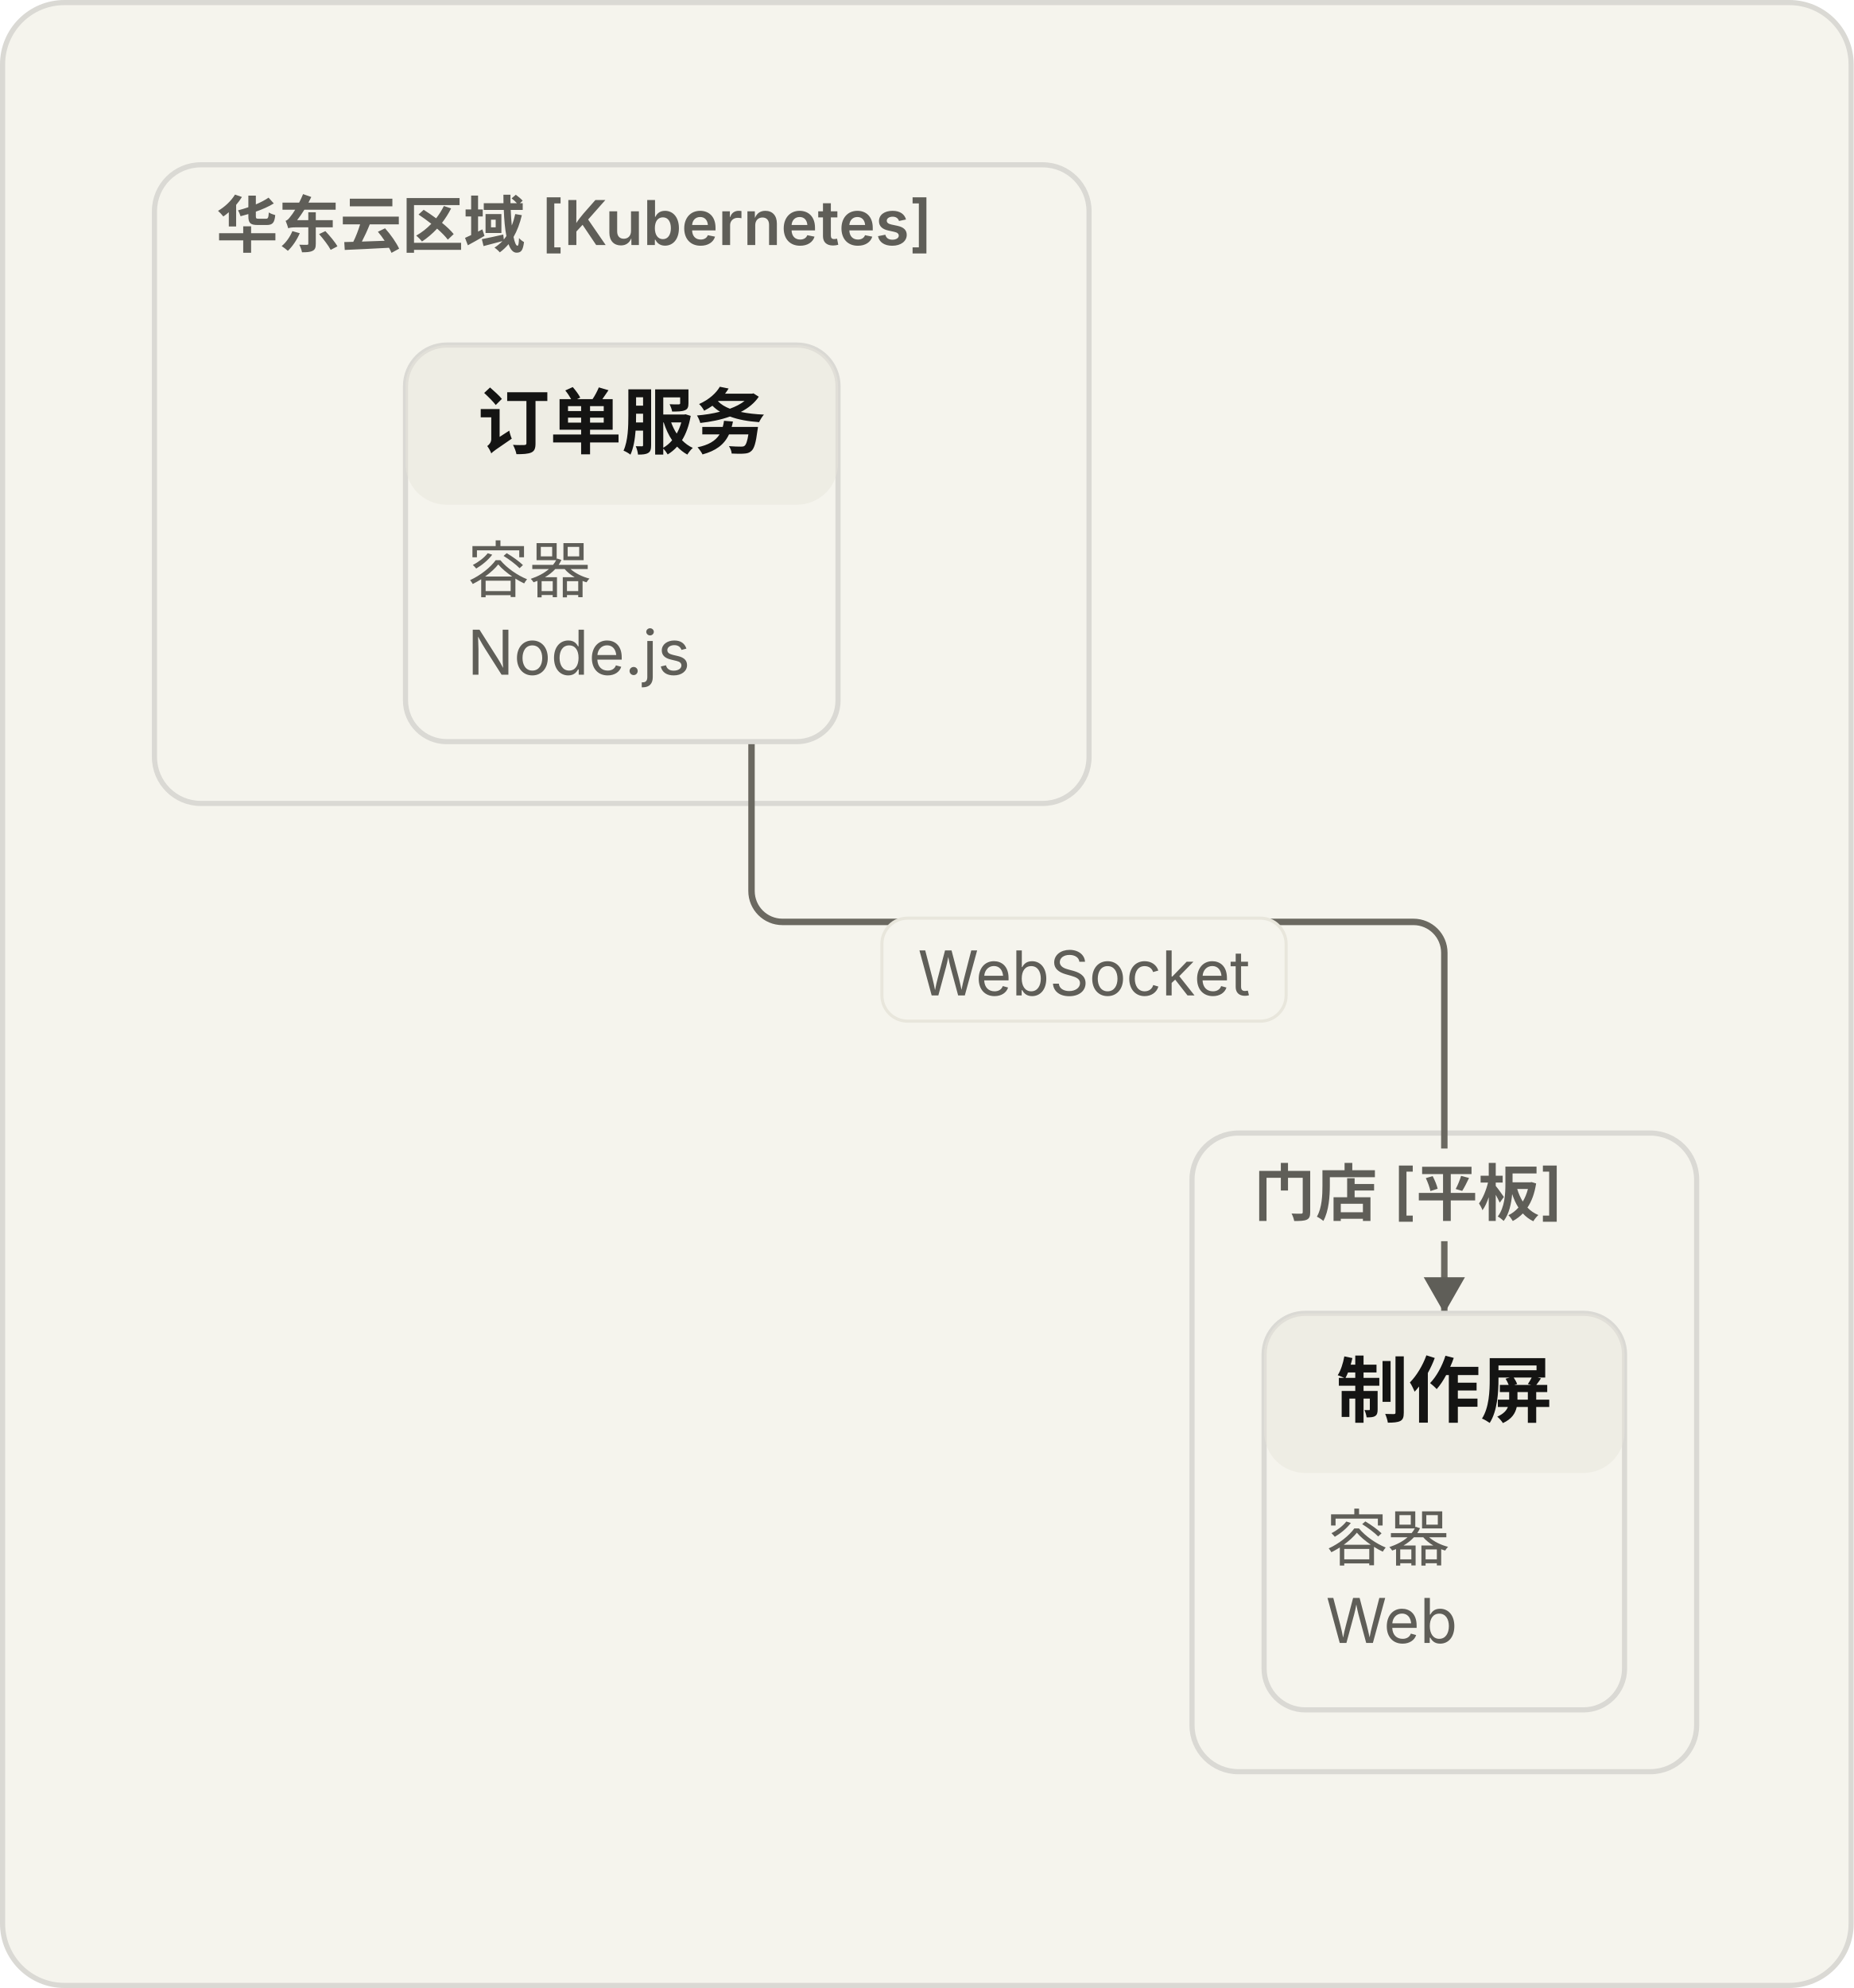
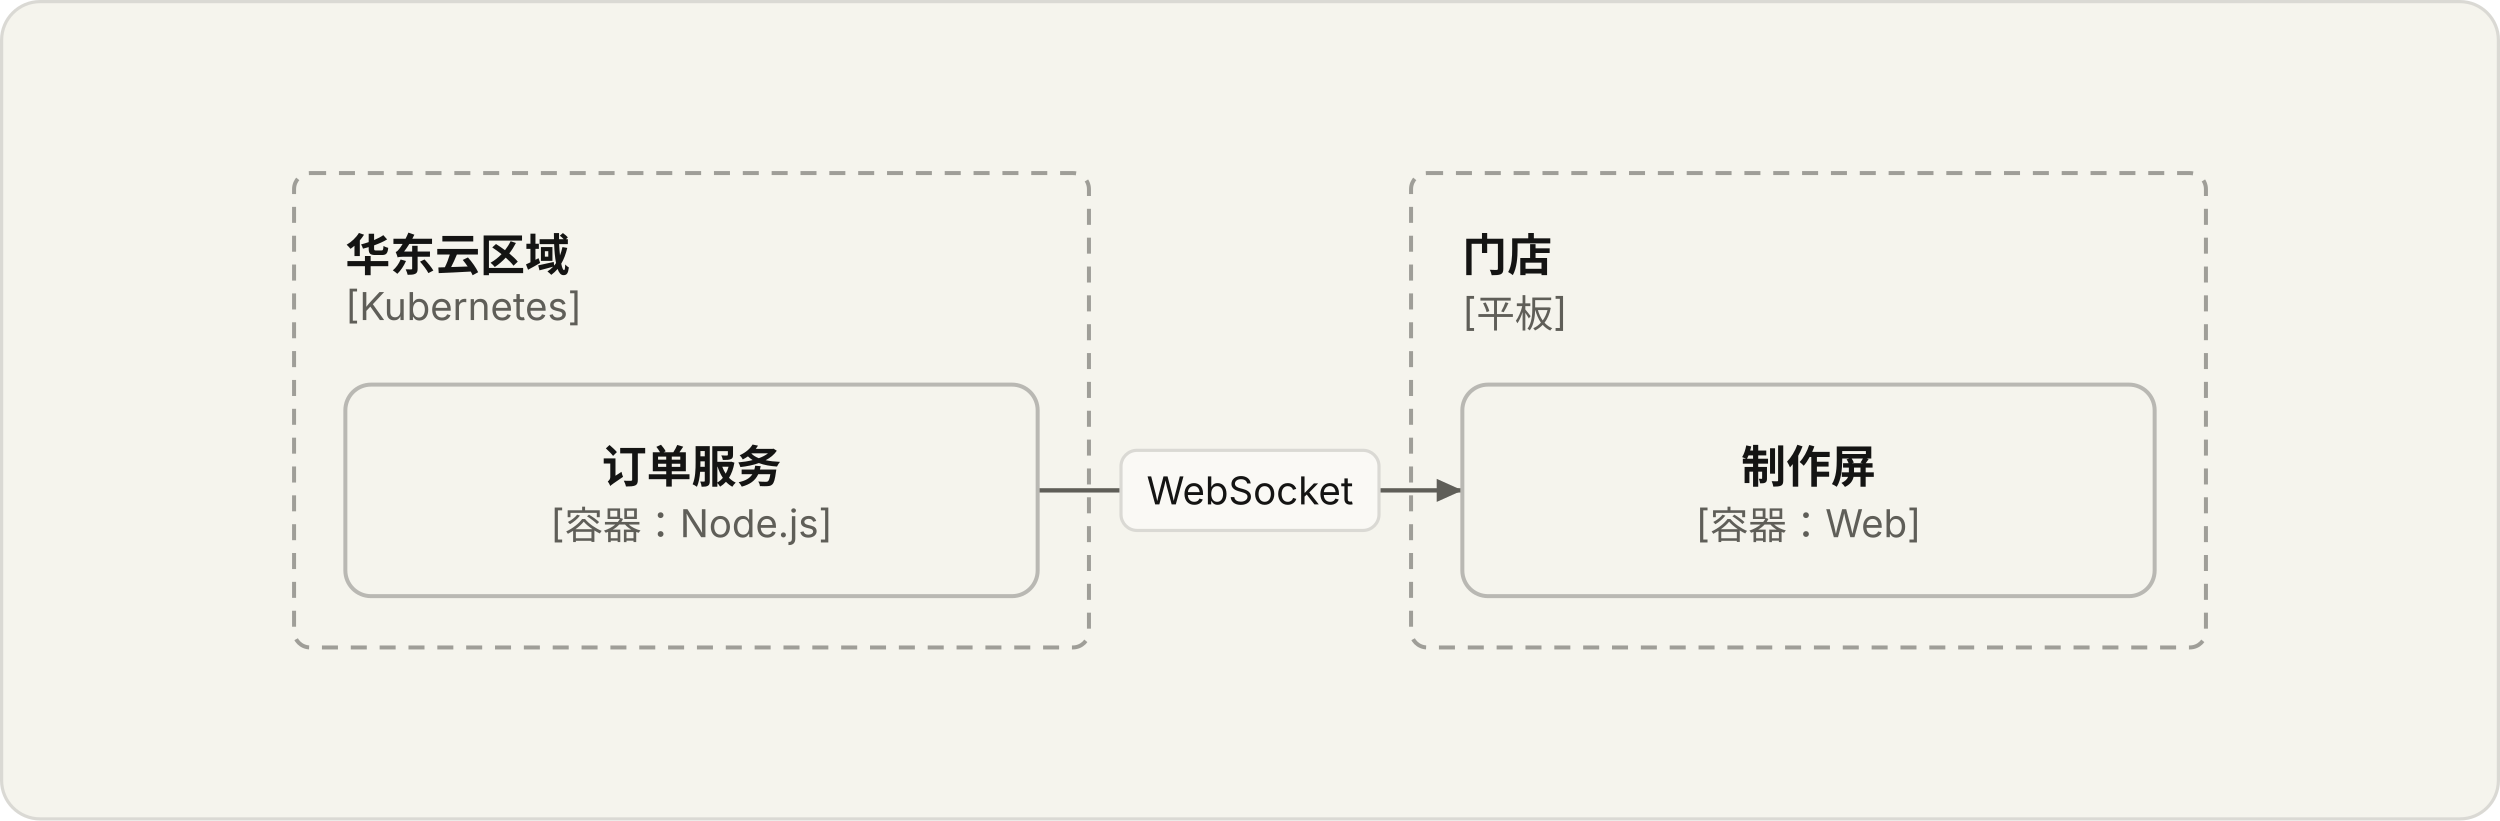
- <svg xmlns="http://www.w3.org/2000/svg" width="360" height="386" viewBox="0 0 360 386" font-family="system-ui, -apple-system, BlinkMacSystemFont, &quot;Segoe UI&quot;, &quot;Noto Sans SC&quot;, &quot;Microsoft YaHei&quot;, sans-serif" role="img" lang="zh-CN">
-   <rect x="0.5" y="0.5" width="359" height="385" rx="12" fill="#f5f4ed" stroke="#dad9d4" />
+ <svg xmlns="http://www.w3.org/2000/svg" width="780" height="256" viewBox="0 0 780 256" font-family="system-ui, -apple-system, BlinkMacSystemFont, &quot;Segoe UI&quot;, &quot;Noto Sans SC&quot;, &quot;Microsoft YaHei&quot;, sans-serif" role="img" lang="zh-CN">
+   <rect x="0.5" y="0.5" width="779" height="255" rx="12" fill="#f5f4ed" stroke="#dad9d4" />
  <g transform="translate(11 16)">
-     <svg width="338" height="354" viewBox="0 0 338 354" font-family="system-ui, -apple-system, BlinkMacSystemFont, &quot;Segoe UI&quot;, &quot;Noto Sans SC&quot;, &quot;Microsoft YaHei&quot;, sans-serif" role="img" aria-labelledby="g-diagram-C4Deployment-title">
-       <g transform="translate(3 0)">
-         <rect x="16" y="16" width="181.499" height="124" rx="9" fill="#f5f4ed" fill-opacity="0.3" stroke="#dad9d4" stroke-width="1" data-kc-kind="group" data-kc-group="cloud" />
-         <text x="28" y="32" text-anchor="start" font-size="12" font-weight="600" fill="#5f5e58" data-kc-kind="group-label" data-kc-group="cloud">华东云区域 [Kubernetes]</text>
-         <rect x="217.499" y="204" width="98" height="124" rx="9" fill="#f5f4ed" fill-opacity="0.3" stroke="#dad9d4" stroke-width="1" data-kc-kind="group" data-kc-group="shop" />
-         <text x="229.499" y="220" text-anchor="start" font-size="12" font-weight="600" fill="#5f5e58" data-kc-kind="group-label" data-kc-group="shop">门店 [平板]</text>
-         <clipPath id="g-diagram-C4Deployment-group-titles">
-           <path d="M-24 -24H356V368H-24ZM24 19H173.691V37H24ZM225.499 207H294.425V225H225.499Z" clip-rule="evenodd" data-kc-kind="group-title-holes" />
-         </clipPath>
-         <path d="M131.95 128 C131.95 137.667 131.95 147.333 131.95 157 C131.95 160.314 134.636 163 137.95 163 C178.799 163 219.649 163 260.499 163 C263.813 163 266.499 165.686 266.499 169 C266.499 192.333 266.499 215.667 266.499 239" fill="none" stroke="#6b6961" stroke-width="1.25" clip-path="url(#g-diagram-C4Deployment-group-titles)" data-kc-kind="edge" data-kc-edge="0" data-kc-source="api" data-kc-target="bar" data-kc-type="Rel" data-kc-startPort="undefined" data-kc-endPort="undefined" data-kc-direction="right" />
-         <polygon points="266.499,239 262.499,232 270.499,232" fill="#5f5e58" data-kc-kind="relation-marker" data-kc-edge="0" data-kc-marker="arrow" />
-         <rect x="157.274" y="162.273" width="78.5" height="20" rx="5" fill="#f5f4ed" stroke="#e8e6dc" stroke-width="0.6" />
-         <text x="196.524" y="177.273" text-anchor="middle" font-size="12" font-weight="400" fill="#5f5e58" data-kc-kind="edge-label" data-kc-edge="0">WebSocket</text>
-         <rect x="64.75" y="51" width="84" height="77" rx="8" fill="#f5f4ed" stroke="#dad9d4" stroke-width="1" data-kc-kind="node" data-kc-node="api" data-kc-type="Container" />
-         <rect x="64.75" y="51" width="84" height="31" rx="8" fill="#e8e6dc" fill-opacity="0.5" stroke="none" data-kc-kind="node-header" data-kc-node="api" />
-         <text x="106.75" y="71" text-anchor="middle" font-size="14" font-weight="600" fill="#141413" data-kc-kind="node-label" data-kc-node="api">订单服务</text>
-         <text x="76.75" y="99" text-anchor="start" font-size="12" font-weight="400" fill="#5f5e58" data-kc-kind="node-detail" data-kc-node="api">容器</text>
-         <text x="76.75" y="115" text-anchor="start" font-size="12" font-weight="400" fill="#5f5e58" data-kc-kind="node-detail" data-kc-node="api">Node.js</text>
-         <rect x="231.499" y="239" width="70" height="77" rx="8" fill="#f5f4ed" stroke="#dad9d4" stroke-width="1" data-kc-kind="node" data-kc-node="bar" data-kc-type="Container" />
-         <rect x="231.499" y="239" width="70" height="31" rx="8" fill="#e8e6dc" fill-opacity="0.5" stroke="none" data-kc-kind="node-header" data-kc-node="bar" />
-         <text x="266.499" y="259" text-anchor="middle" font-size="14" font-weight="600" fill="#141413" data-kc-kind="node-label" data-kc-node="bar">制作屏</text>
-         <text x="243.499" y="287" text-anchor="start" font-size="12" font-weight="400" fill="#5f5e58" data-kc-kind="node-detail" data-kc-node="bar">容器</text>
-         <text x="243.499" y="303" text-anchor="start" font-size="12" font-weight="400" fill="#5f5e58" data-kc-kind="node-detail" data-kc-node="bar">Web</text>
+     <svg width="758" height="224" viewBox="0 0 758 224" font-family="system-ui, -apple-system, BlinkMacSystemFont, &quot;Segoe UI&quot;, &quot;Noto Sans SC&quot;, &quot;Microsoft YaHei&quot;, sans-serif" role="img" aria-labelledby="g-diagram-C4Deployment-title">
+       <rect x="80.75" y="38" width="248" height="148" rx="5" fill="none" stroke="#9f9e98" stroke-width="1.25" stroke-dasharray="5 4" data-kc-kind="frame" data-kc-id="cloud" />
+       <text x="96.75" y="62.5" dominant-baseline="central" text-anchor="start" font-size="14" font-weight="600" fill="#141413">华东云区域</text>
+       <text x="96.75" y="79.5" dominant-baseline="central" text-anchor="start" font-size="12" font-weight="400" fill="#5f5e58">[Kubernetes]</text>
+       <rect x="429.25" y="38" width="248" height="148" rx="5" fill="none" stroke="#9f9e98" stroke-width="1.25" stroke-dasharray="5 4" data-kc-kind="frame" data-kc-id="shop" />
+       <text x="445.25" y="62.5" dominant-baseline="central" text-anchor="start" font-size="14" font-weight="600" fill="#141413">门店</text>
+       <text x="445.25" y="79.5" dominant-baseline="central" text-anchor="start" font-size="12" font-weight="400" fill="#5f5e58">[平板]</text>
+       <polyline points="312.75,137 445.25,137" fill="none" stroke="#5f5e58" stroke-width="1.35" stroke-linejoin="round" data-kc-kind="edge" data-kc-from="api" data-kc-to="bar" />
+       <polygon points="445.25,137 437.25,140.6 437.25,133.4" fill="#5f5e58" data-kc-kind="relation-marker" data-kc-from="api" data-kc-to="bar" data-kc-end="end" />
+       <rect x="96.75" y="104" width="216" height="66" rx="8" fill="#f5f4ed" stroke="#b9b8b3" stroke-width="1.25" data-kc-kind="node" data-kc-id="api" />
+       <text x="204.75" y="128.5" dominant-baseline="central" text-anchor="middle" font-size="14" font-weight="600" fill="#141413">订单服务</text>
+       <text x="204.75" y="145.5" dominant-baseline="central" text-anchor="middle" font-size="12" font-weight="400" fill="#5f5e58">[容器：Node.js]</text>
+       <rect x="445.25" y="104" width="216" height="66" rx="8" fill="#f5f4ed" stroke="#b9b8b3" stroke-width="1.25" data-kc-kind="node" data-kc-id="bar" />
+       <text x="553.25" y="128.5" dominant-baseline="central" text-anchor="middle" font-size="14" font-weight="600" fill="#141413">制作屏</text>
+       <text x="553.25" y="145.5" dominant-baseline="central" text-anchor="middle" font-size="12" font-weight="400" fill="#5f5e58">[容器：Web]</text>
+       <g data-kc-kind="edge-label-group" data-kc-from="api" data-kc-to="bar">
+         <rect x="338.75" y="124.5" width="80.5" height="25" fill="#faf9f5" stroke="#dad9d4" rx="5" />
+         <text x="379" y="137" dominant-baseline="central" text-anchor="middle" font-size="12" font-weight="400" fill="#141413">WebSocket</text>
      </g>
    </svg>
  </g>
</svg>
